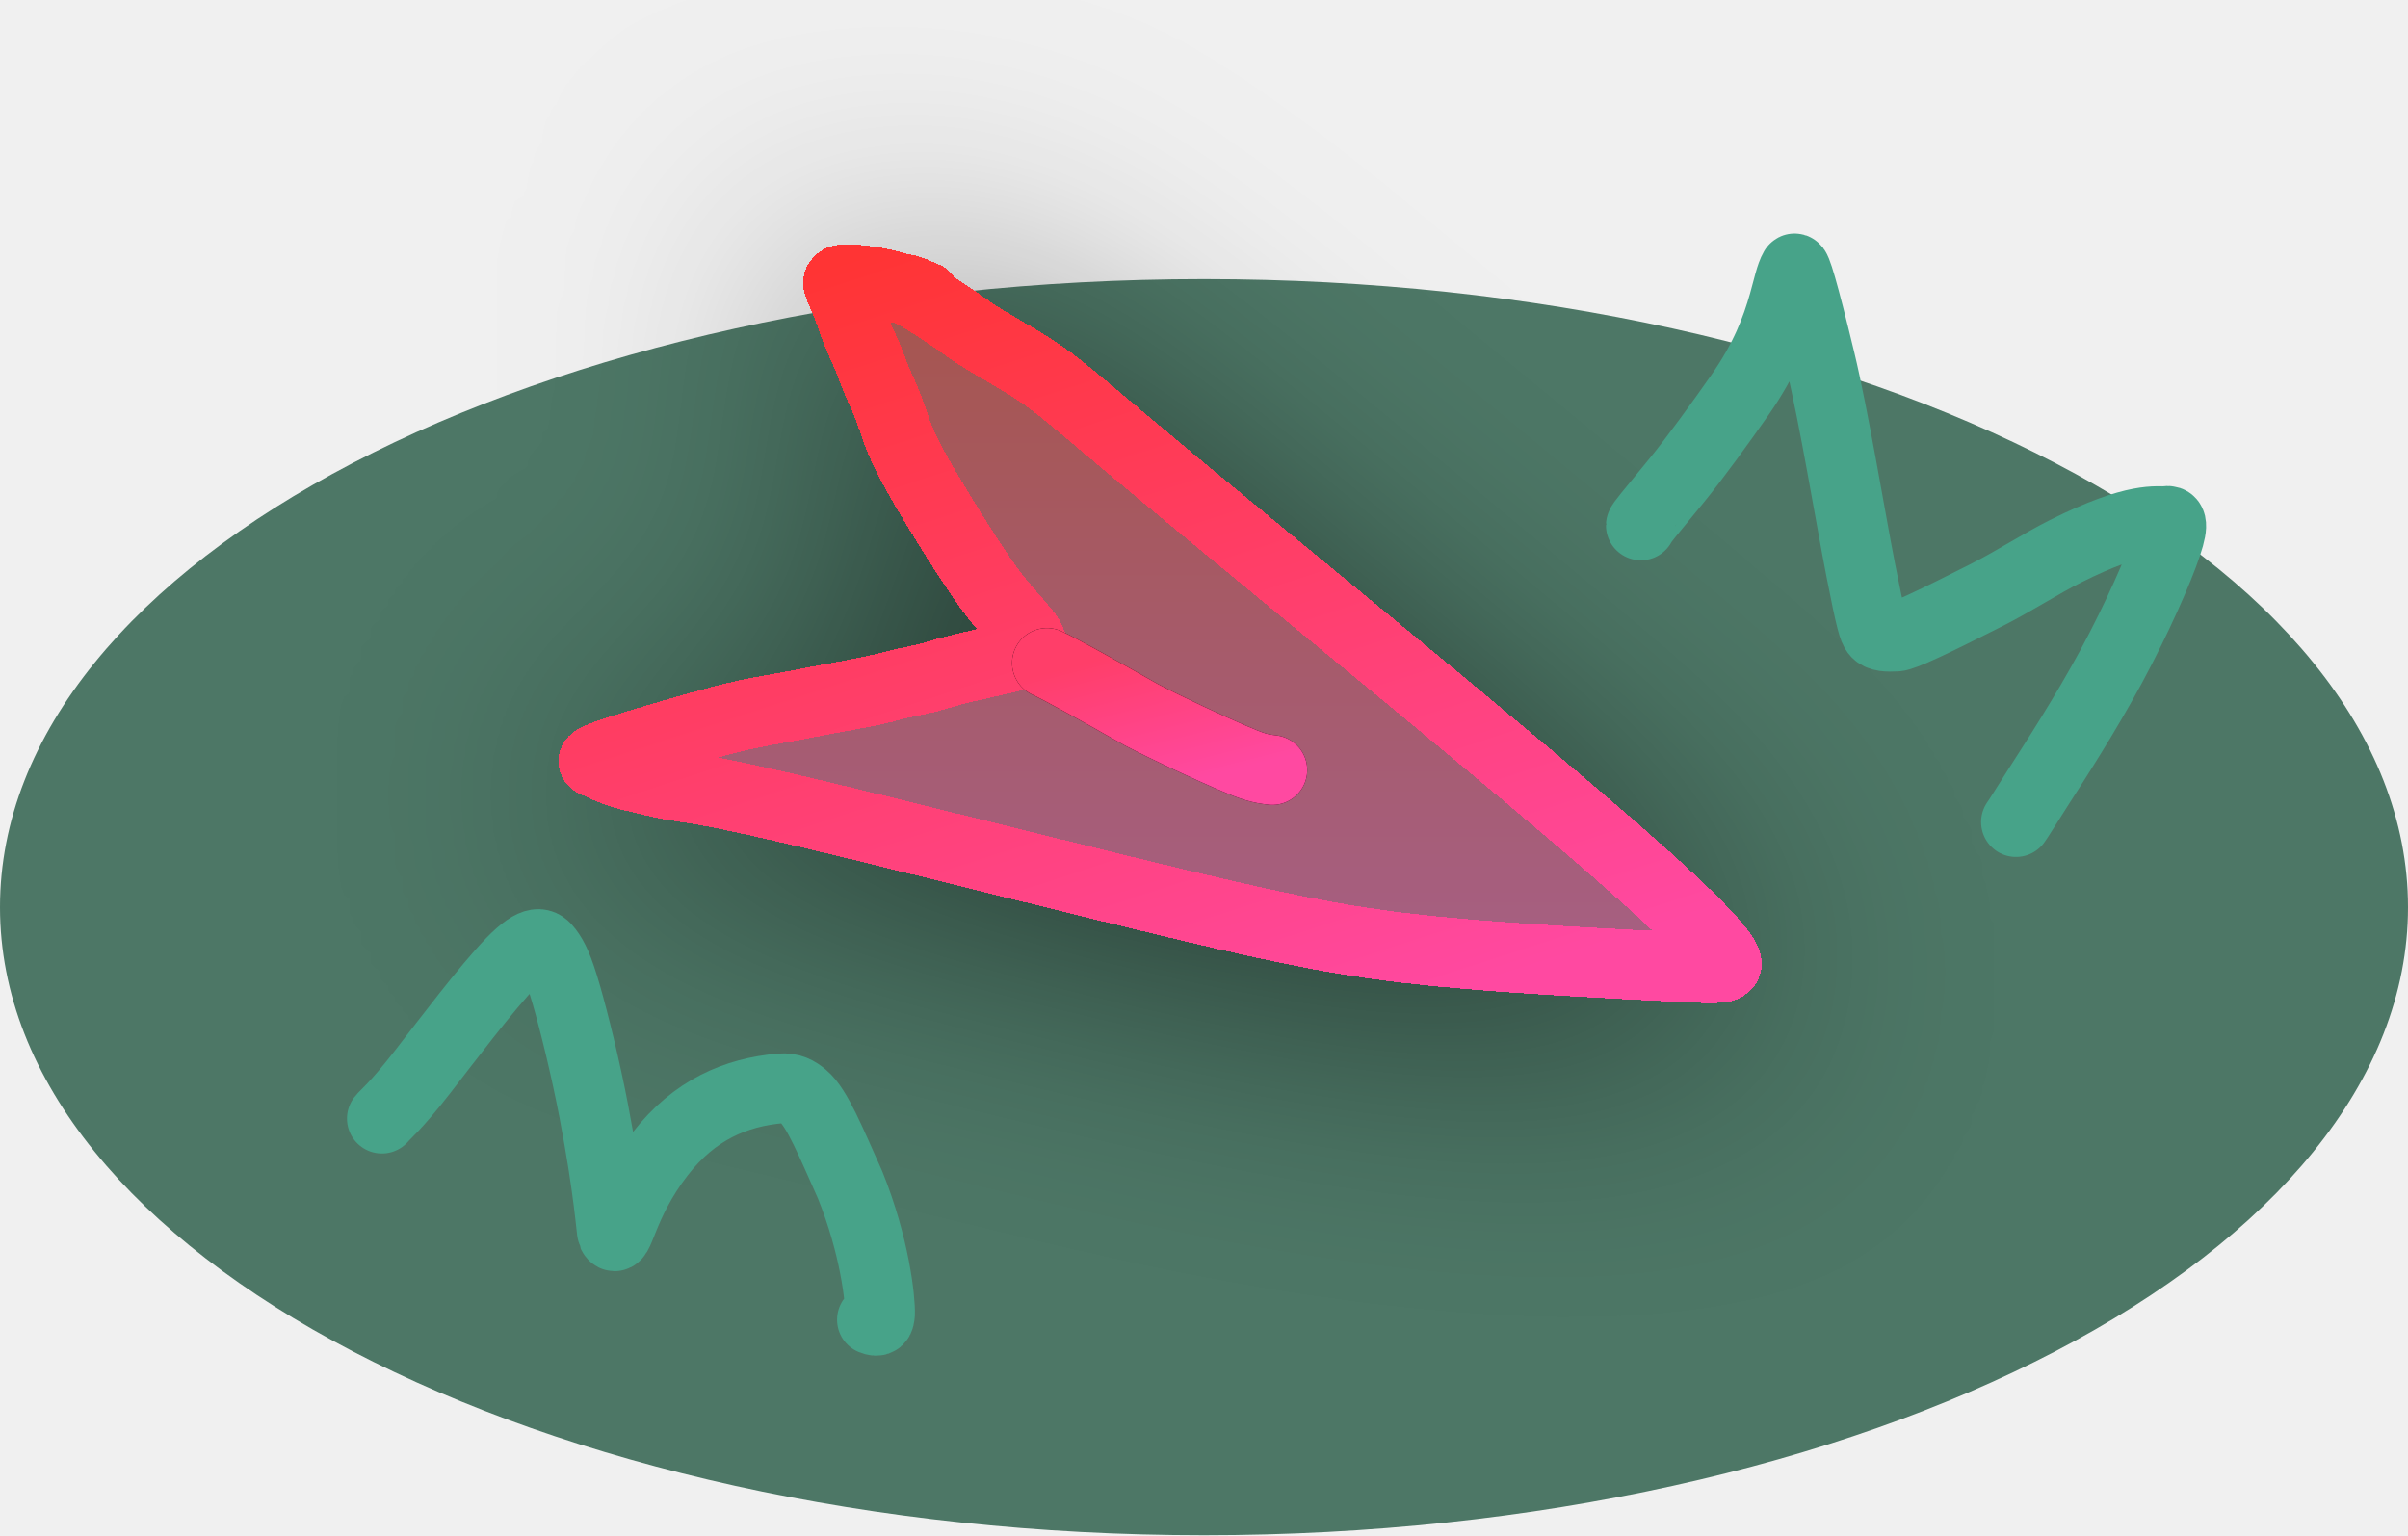
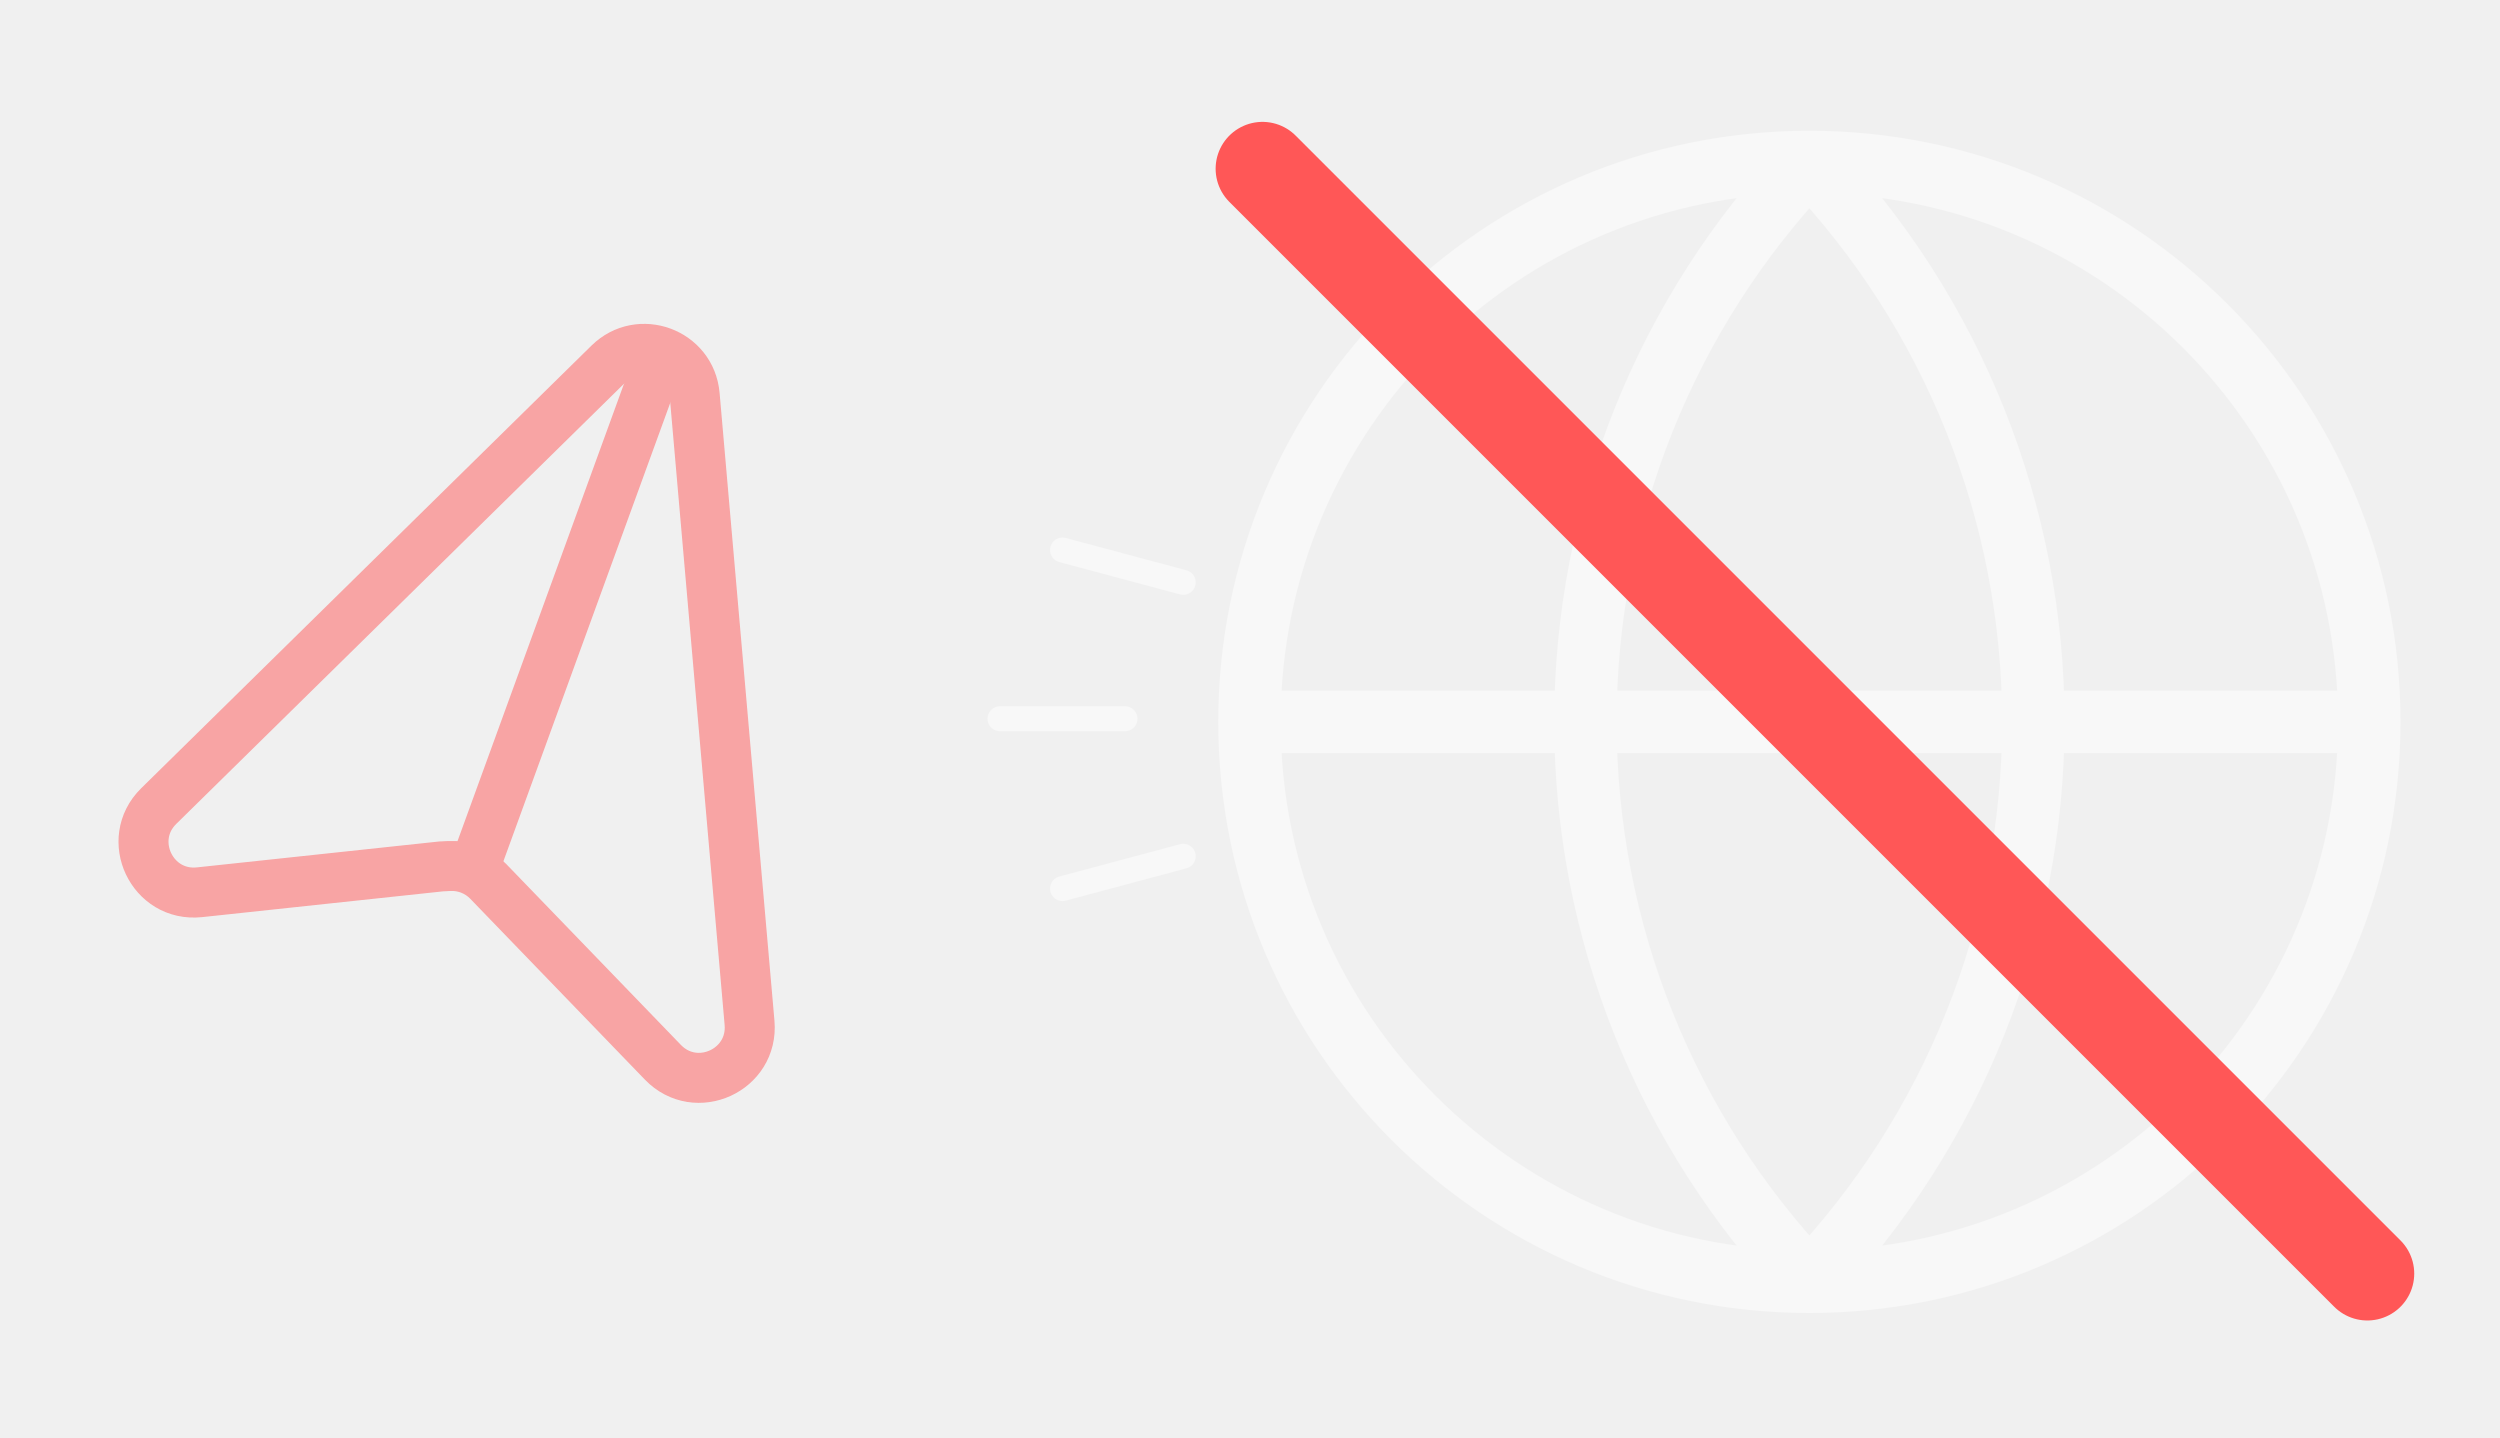
- <svg xmlns="http://www.w3.org/2000/svg" width="69" height="44" viewBox="0 0 69 44" fill="none">
-   <ellipse cx="34.5" cy="26" rx="34.5" ry="18" fill="#4D7766" />
-   <g filter="url(#filter0_d_0_1)">
-     <path d="M26.09 8.36C26.048 8.338 26.016 8.32 25.989 8.305C25.76 8.191 26.636 8.534 26.5 8.5C26.422 8.482 26.282 8.427 26.09 8.36C26.304 8.474 26.755 8.72 27.774 9.446C28.316 9.832 29.192 10.269 29.89 10.759C30.588 11.248 31.104 11.742 33.985 14.129C36.867 16.517 42.097 20.782 45.185 23.417C48.272 26.052 49.058 26.928 49.362 27.367C49.666 27.807 49.464 27.785 47.911 27.706C46.359 27.627 43.463 27.492 41.152 27.266C38.841 27.039 37.202 26.725 34.023 25.968C30.844 25.211 26.175 24.021 23.421 23.364C20.668 22.706 19.972 22.616 19.579 22.558C18.981 22.471 18.622 22.366 18.168 22.263C17.767 22.172 17.442 22.049 17.011 21.833C16.955 21.805 17.098 21.708 17.807 21.483C18.516 21.257 19.818 20.876 20.601 20.668C21.6 20.403 22.109 20.347 22.742 20.223C24.203 19.935 24.854 19.849 25.522 19.667C25.97 19.545 26.418 19.485 26.895 19.338C27.45 19.166 27.915 19.077 28.256 18.997C28.633 18.909 29.003 18.828 29.435 18.714C29.526 18.69 29.594 18.669 29.595 18.601C29.601 18.185 29.008 17.787 28.32 16.828C27.864 16.194 27.249 15.219 26.847 14.553C25.998 13.148 25.832 12.752 25.65 12.23C25.52 11.855 25.4 11.504 25.242 11.175C25.079 10.837 24.969 10.484 24.845 10.2C24.695 9.858 24.539 9.531 24.425 9.191C24.366 9.014 24.245 8.671 24.063 8.263C23.992 8.103 23.972 8.035 24.185 8C25.003 8.007 25.671 8.213 26.09 8.36Z" fill="url(#paint0_linear_0_1)" fill-opacity="0.5" shape-rendering="crispEdges" />
-     <path d="M25.989 8.305C26.147 8.396 26.554 8.576 27.774 9.446C28.316 9.832 29.192 10.269 29.89 10.759C30.588 11.248 31.104 11.742 33.985 14.129C36.867 16.517 42.097 20.782 45.185 23.417C48.272 26.052 49.058 26.928 49.362 27.367C49.666 27.807 49.464 27.785 47.911 27.706C46.359 27.627 43.463 27.492 41.152 27.266C38.841 27.039 37.202 26.725 34.023 25.968C30.844 25.211 26.175 24.021 23.421 23.364C20.668 22.706 19.972 22.616 19.579 22.558C18.981 22.471 18.622 22.366 18.168 22.263C17.767 22.172 17.442 22.049 17.011 21.833C16.955 21.805 17.098 21.708 17.807 21.483C18.516 21.257 19.818 20.876 20.601 20.668C21.6 20.403 22.109 20.347 22.742 20.223C24.203 19.935 24.854 19.849 25.522 19.667C25.97 19.545 26.418 19.485 26.895 19.338C27.45 19.166 27.915 19.077 28.256 18.997C28.633 18.909 29.003 18.828 29.435 18.714C29.526 18.69 29.594 18.669 29.595 18.601C29.601 18.185 29.008 17.787 28.32 16.828C27.864 16.194 27.249 15.219 26.847 14.553C25.998 13.148 25.832 12.752 25.65 12.23C25.52 11.855 25.4 11.504 25.242 11.175C25.079 10.837 24.969 10.484 24.845 10.2C24.695 9.858 24.539 9.531 24.425 9.191C24.366 9.014 24.245 8.671 24.063 8.263C23.992 8.103 23.972 8.035 24.185 8C25.377 8.01 26.251 8.444 26.5 8.5C26.636 8.534 25.76 8.191 25.989 8.305Z" stroke="url(#paint1_linear_0_1)" stroke-width="2" stroke-linecap="round" shape-rendering="crispEdges" />
+ <svg xmlns="http://www.w3.org/2000/svg" width="400" height="230" viewBox="0 0 400 230" fill="none">
+   <g clip-path="url(#clip0_3331_7)">
+     <g opacity="0.5">
+       <mask id="mask0_3331_7" style="mask-type:luminance" maskUnits="userSpaceOnUse" x="-34" y="3" width="247" height="247">
+         <path d="M100.058 3L-34 115.488L78.488 249.546L212.546 137.058L100.058 3Z" fill="white" />
+       </mask>
+       <g mask="url(#mask0_3331_7)">
+         <path d="M97.441 58.148C102.311 53.361 110.556 56.402 111.149 63.205L119.926 163.654C120.588 171.236 111.356 175.442 106.069 169.968L78.113 141.017C76.493 139.34 74.227 138.444 71.897 138.561L70.568 138.628L31.92 142.761C24.311 143.575 19.941 134.335 25.399 128.97L97.441 58.148Z" stroke="#FF5757" stroke-width="8" />
+         <path d="M105.059 58.755L76.579 137.001" stroke="#FF5757" stroke-width="8" stroke-linecap="round" />
+       </g>
+     </g>
+     <path opacity="0.5" d="M379.083 115.5C379.083 164.975 338.976 205.083 289.5 205.083M379.083 115.5C379.083 66.024 338.976 25.916 289.5 25.916M379.083 115.5H199.917M289.5 205.083C240.025 205.083 199.917 164.975 199.917 115.5M289.5 205.083C266.497 180.93 253.667 148.854 253.667 115.5C253.667 82.146 266.497 50.069 289.5 25.916M289.5 205.083C312.503 180.93 325.333 148.854 325.333 115.5C325.333 82.146 312.503 50.069 289.5 25.916M199.917 115.5C199.917 66.024 240.025 25.916 289.5 25.916" stroke="white" stroke-width="10" stroke-linecap="round" stroke-linejoin="round" />
+     <path d="M202 27L378.777 203.777" stroke="#FF5757" stroke-width="15" stroke-linecap="round" />
+     <path d="M189.319 93.176L170 88" stroke="white" stroke-opacity="0.5" stroke-width="4" stroke-linecap="round" />
+     <path d="M180 115H160" stroke="white" stroke-opacity="0.5" stroke-width="4" stroke-linecap="round" />
+     <path d="M189.319 137L170 142.176" stroke="white" stroke-opacity="0.5" stroke-width="4" stroke-linecap="round" />
  </g>
-   <path d="M47.018 15.057C47.018 15.012 47.265 14.719 48.032 13.784C48.568 13.13 49.338 12.062 49.844 11.339C50.585 10.279 50.894 9.437 51.11 8.679C51.24 8.219 51.303 7.893 51.416 7.699C51.461 7.624 51.665 8.272 52.161 10.333C52.552 11.955 53.017 14.795 53.317 16.331C53.616 17.867 53.684 18.024 53.752 18.116C53.858 18.259 54.092 18.254 54.341 18.243C54.547 18.233 55.401 17.827 56.939 17.047C57.725 16.648 58.477 16.155 59.184 15.8C61.249 14.763 61.825 14.966 62.062 14.932C62.186 14.914 62.322 14.921 62.088 15.617C61.855 16.312 61.248 17.704 60.498 19.095C59.748 20.485 58.873 21.832 58.399 22.571C57.926 23.31 57.881 23.4 57.767 23.56" stroke="#47A389" stroke-width="2" stroke-linecap="round" />
-   <path d="M10.943 32.059C11.023 31.951 11.32 31.736 12.112 30.716C12.776 29.861 13.949 28.303 14.65 27.582C15.351 26.863 15.539 27.023 15.702 27.24C15.866 27.457 16 27.725 16.23 28.519C16.459 29.313 16.781 30.626 17.013 31.838C17.449 34.109 17.518 35.305 17.544 35.36C17.732 35.744 17.787 34.524 18.92 33.067C19.897 31.809 21.084 31.304 22.37 31.193C22.657 31.168 22.844 31.273 23.021 31.422C23.416 31.752 23.819 32.756 24.359 33.958C25.066 35.706 25.229 37.252 25.216 37.657C25.202 37.822 25.176 37.902 24.986 37.823" stroke="#47A389" stroke-width="2" stroke-linecap="round" />
-   <path d="M30 19C30.446 19.212 31.359 19.721 32.706 20.486C33.527 20.913 34.624 21.419 35.273 21.701C35.923 21.983 36.092 22.026 36.458 22.069" stroke="black" stroke-width="2" stroke-linecap="round" />
-   <path d="M30 19C30.446 19.212 31.359 19.721 32.706 20.486C33.527 20.913 34.624 21.419 35.273 21.701C35.923 21.983 36.092 22.026 36.458 22.069" stroke="url(#paint2_linear_0_1)" stroke-width="2" stroke-linecap="round" />
  <defs>
-     <filter id="filter0_d_0_1" x="8" y="-0.001" width="50.482" height="37.752" filterUnits="userSpaceOnUse" color-interpolation-filters="sRGB">
-       <feFlood flood-opacity="0" result="BackgroundImageFix" />
-       <feColorMatrix in="SourceAlpha" type="matrix" values="0 0 0 0 0 0 0 0 0 0 0 0 0 0 0 0 0 0 127 0" result="hardAlpha" />
-       <feOffset dy="1" />
-       <feGaussianBlur stdDeviation="4" />
-       <feComposite in2="hardAlpha" operator="out" />
-       <feColorMatrix type="matrix" values="0 0 0 0 0 0 0 0 0 0 0 0 0 0 0 0 0 0 0.5 0" />
-       <feBlend mode="normal" in2="BackgroundImageFix" result="effect1_dropShadow_0_1" />
-       <feBlend mode="normal" in="SourceGraphic" in2="effect1_dropShadow_0_1" result="shape" />
-     </filter>
-     <linearGradient id="paint0_linear_0_1" x1="33.241" y1="8" x2="33.241" y2="27.751" gradientUnits="userSpaceOnUse">
-       <stop stop-color="#FF3434" />
-       <stop offset="1" stop-color="#FF49A1" />
-     </linearGradient>
-     <linearGradient id="paint1_linear_0_1" x1="22.586" y1="8" x2="30.412" y2="32.125" gradientUnits="userSpaceOnUse">
-       <stop stop-color="#FF3434" />
-       <stop offset="1" stop-color="#FF49A1" />
-     </linearGradient>
-     <linearGradient id="paint2_linear_0_1" x1="31.111" y1="19" x2="32.097" y2="22.893" gradientUnits="userSpaceOnUse">
-       <stop stop-color="#FF3E69" />
-       <stop offset="1" stop-color="#FF49A1" />
-     </linearGradient>
+     <clipPath id="clip0_3331_7">
+       <rect width="400" height="230" fill="white" />
+     </clipPath>
  </defs>
</svg>
